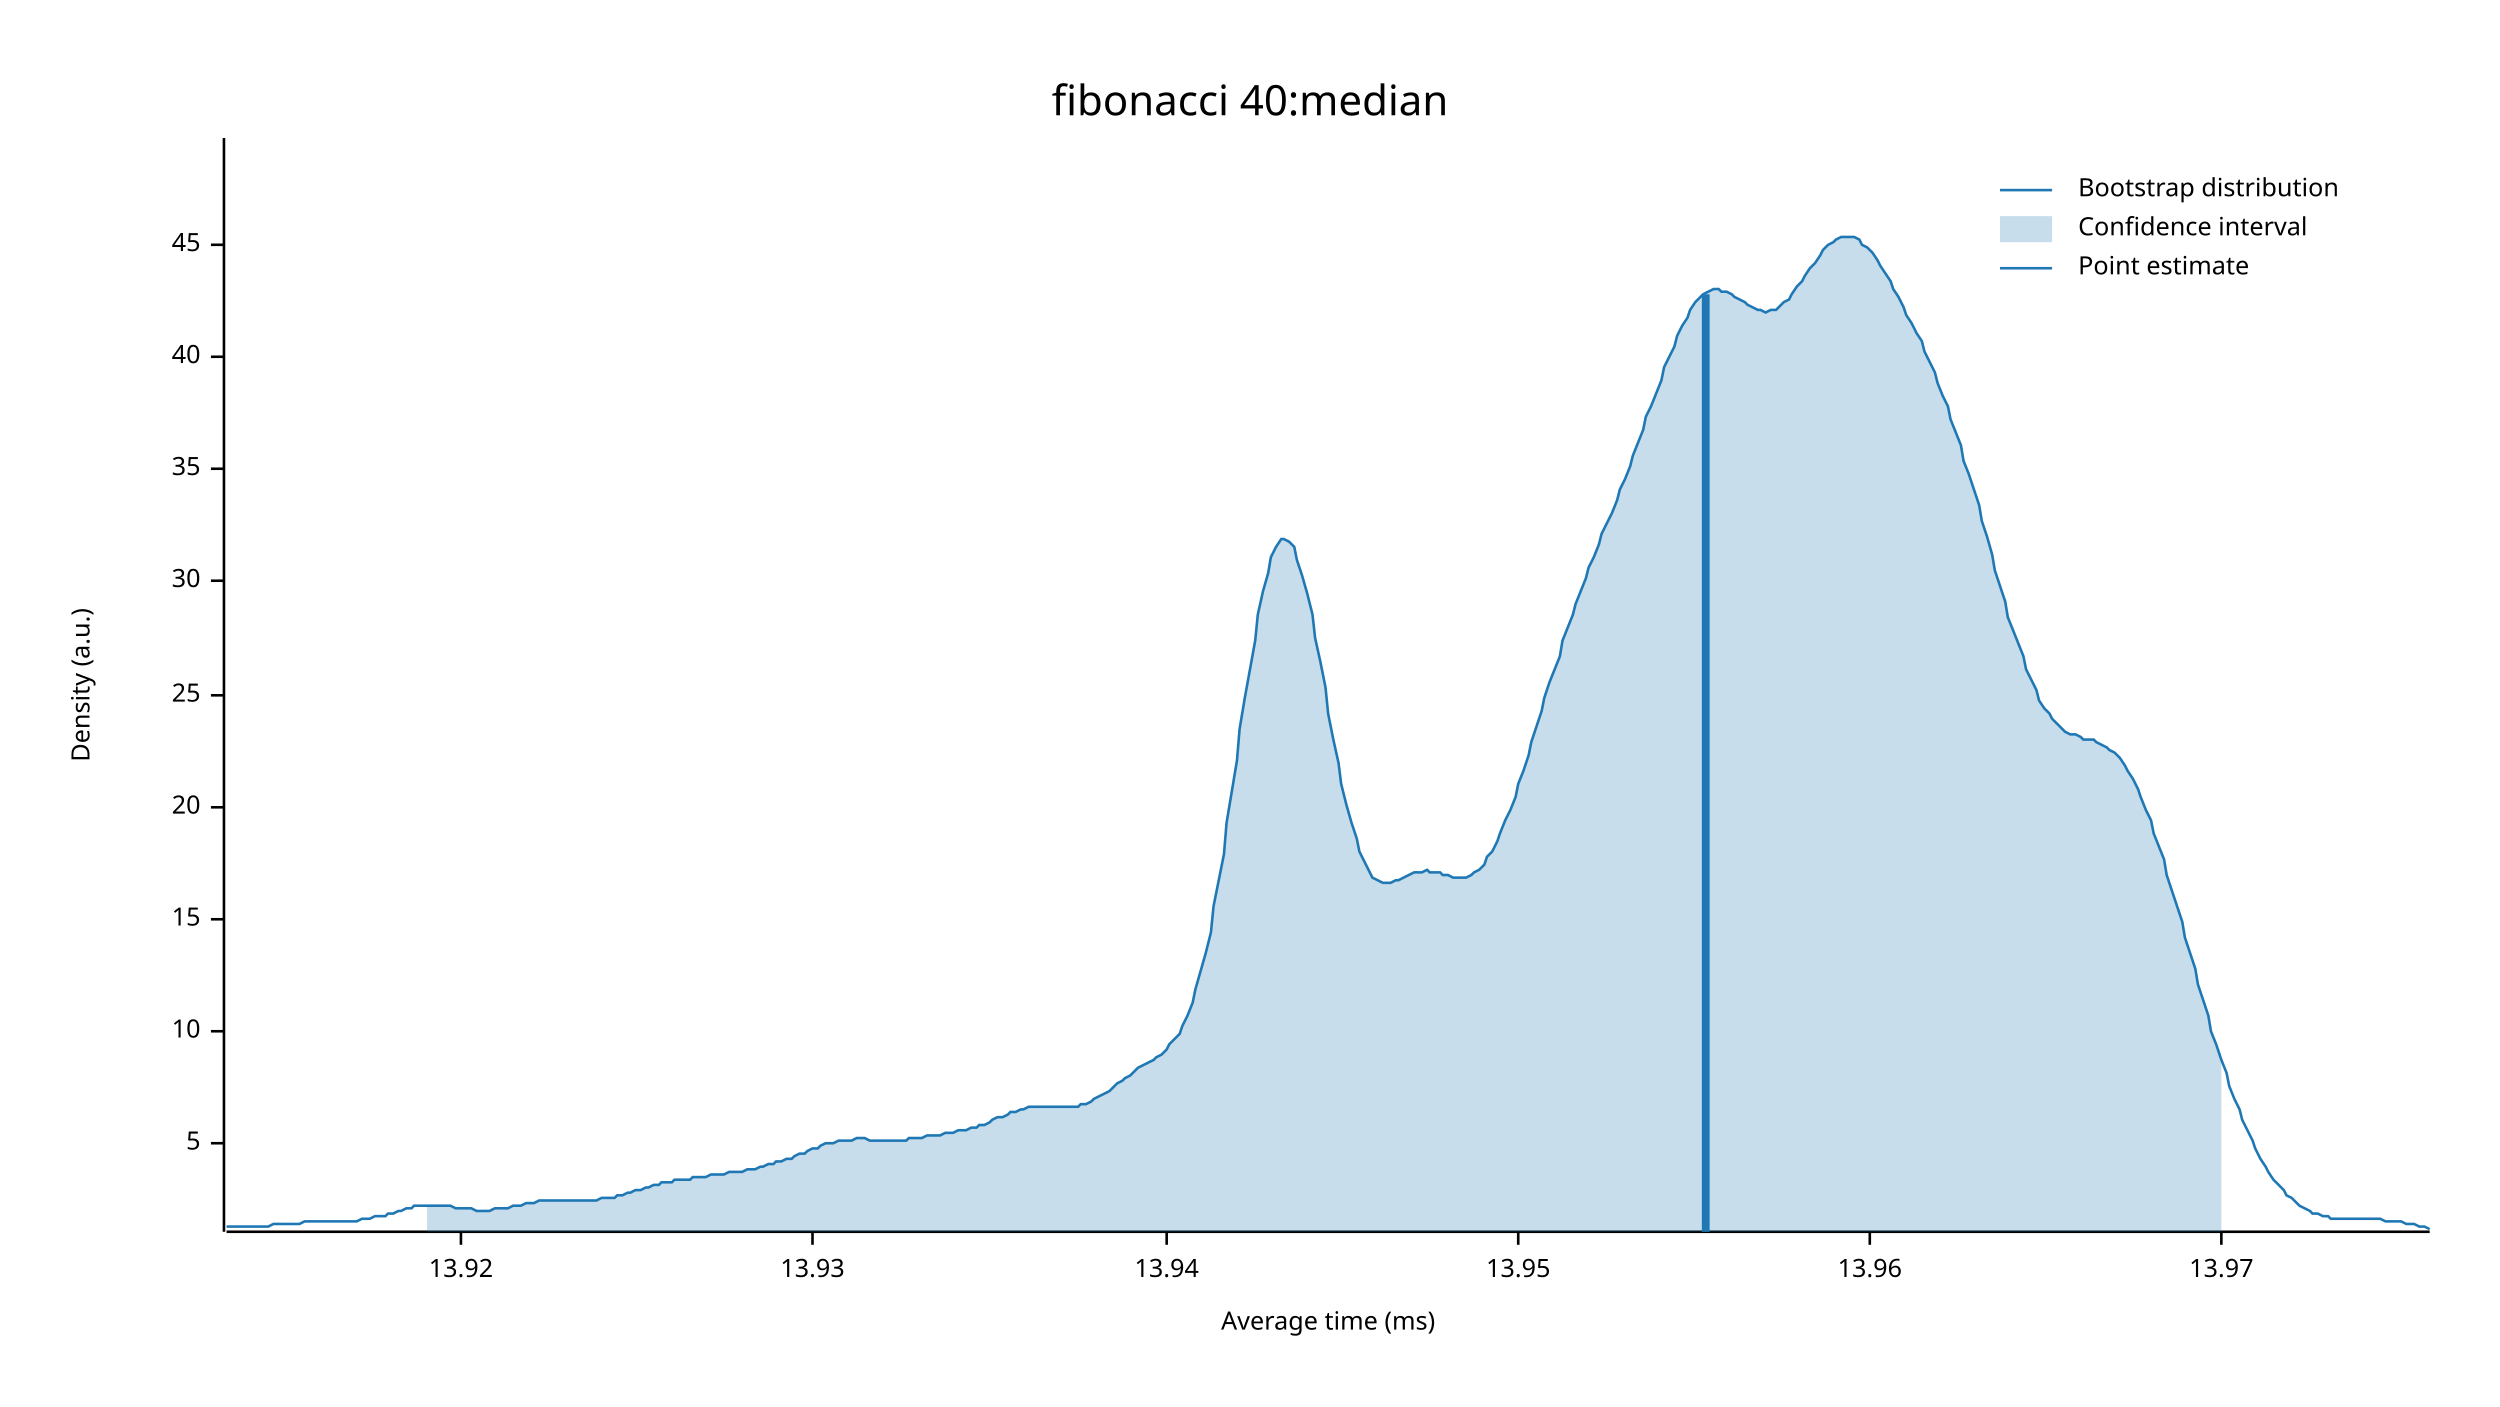
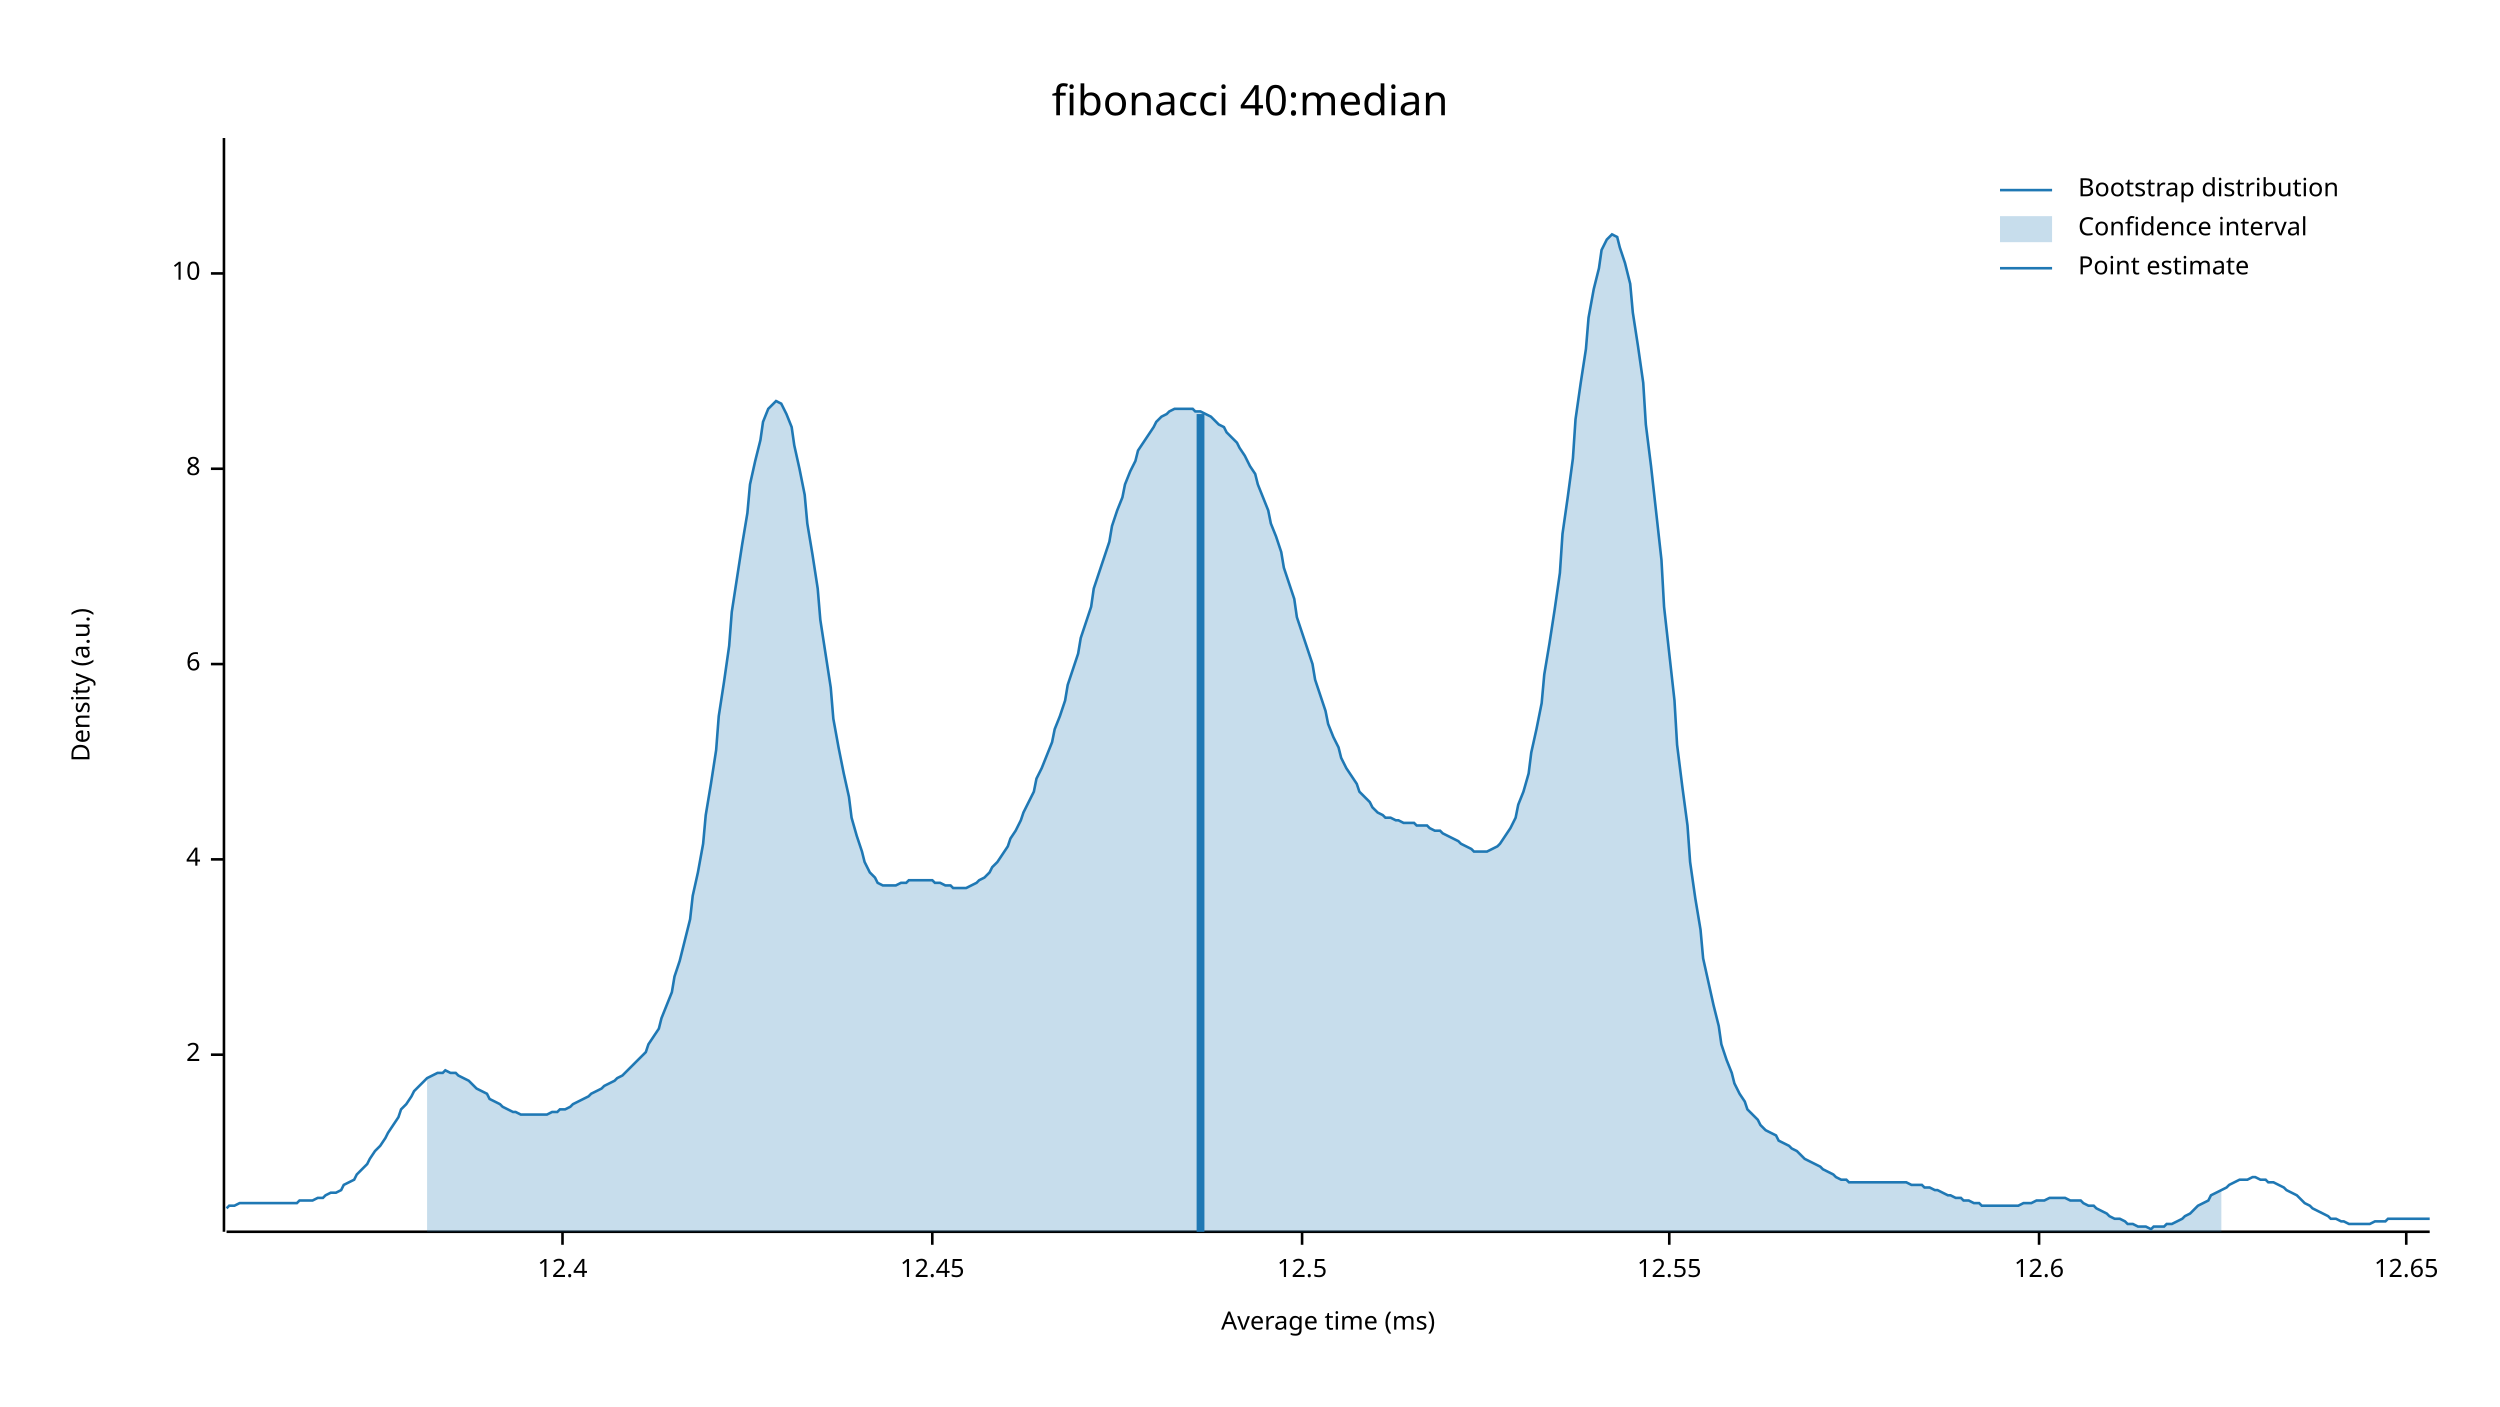
<svg xmlns="http://www.w3.org/2000/svg" width="960" height="540">
  <text x="480" y="32" dy="0.76em" text-anchor="middle" font-family="sans-serif" font-size="16.129" opacity="1" fill="#000000">
fibonacci 40:median
</text>
  <text x="27" y="263" dy="0.76em" text-anchor="middle" font-family="sans-serif" font-size="9.677" opacity="1" fill="#000000" transform="rotate(270, 27, 263)">
Density (a.u.)
</text>
  <text x="510" y="513" dy="-0.5ex" text-anchor="middle" font-family="sans-serif" font-size="9.677" opacity="1" fill="#000000">
Average time (ms)
</text>
  <polyline fill="none" opacity="1" stroke="#000000" stroke-width="1" points="86,53 86,473 " />
-   <text x="77" y="439" dy="0.5ex" text-anchor="end" font-family="sans-serif" font-size="9.677" opacity="1" fill="#000000">
- 5
+   <text x="77" y="405" dy="0.5ex" text-anchor="end" font-family="sans-serif" font-size="9.677" opacity="1" fill="#000000">
+ 2
</text>
-   <polyline fill="none" opacity="1" stroke="#000000" stroke-width="1" points="81,439 86,439 " />
-   <text x="77" y="396" dy="0.5ex" text-anchor="end" font-family="sans-serif" font-size="9.677" opacity="1" fill="#000000">
+   <polyline fill="none" opacity="1" stroke="#000000" stroke-width="1" points="81,405 86,405 " />
+   <text x="77" y="330" dy="0.5ex" text-anchor="end" font-family="sans-serif" font-size="9.677" opacity="1" fill="#000000">
+ 4
+ </text>
+   <polyline fill="none" opacity="1" stroke="#000000" stroke-width="1" points="81,330 86,330 " />
+   <text x="77" y="255" dy="0.5ex" text-anchor="end" font-family="sans-serif" font-size="9.677" opacity="1" fill="#000000">
+ 6
+ </text>
+   <polyline fill="none" opacity="1" stroke="#000000" stroke-width="1" points="81,255 86,255 " />
+   <text x="77" y="180" dy="0.5ex" text-anchor="end" font-family="sans-serif" font-size="9.677" opacity="1" fill="#000000">
+ 8
+ </text>
+   <polyline fill="none" opacity="1" stroke="#000000" stroke-width="1" points="81,180 86,180 " />
+   <text x="77" y="105" dy="0.5ex" text-anchor="end" font-family="sans-serif" font-size="9.677" opacity="1" fill="#000000">
10
</text>
-   <polyline fill="none" opacity="1" stroke="#000000" stroke-width="1" points="81,396 86,396 " />
-   <text x="77" y="353" dy="0.5ex" text-anchor="end" font-family="sans-serif" font-size="9.677" opacity="1" fill="#000000">
- 15
+   <polyline fill="none" opacity="1" stroke="#000000" stroke-width="1" points="81,105 86,105 " />
+   <polyline fill="none" opacity="1" stroke="#000000" stroke-width="1" points="87,473 933,473 " />
+   <text x="216" y="483" dy="0.76em" text-anchor="middle" font-family="sans-serif" font-size="9.677" opacity="1" fill="#000000">
+ 12.4
</text>
-   <polyline fill="none" opacity="1" stroke="#000000" stroke-width="1" points="81,353 86,353 " />
-   <text x="77" y="310" dy="0.5ex" text-anchor="end" font-family="sans-serif" font-size="9.677" opacity="1" fill="#000000">
- 20
+   <polyline fill="none" opacity="1" stroke="#000000" stroke-width="1" points="216,473 216,478 " />
+   <text x="358" y="483" dy="0.76em" text-anchor="middle" font-family="sans-serif" font-size="9.677" opacity="1" fill="#000000">
+ 12.45
</text>
-   <polyline fill="none" opacity="1" stroke="#000000" stroke-width="1" points="81,310 86,310 " />
-   <text x="77" y="267" dy="0.5ex" text-anchor="end" font-family="sans-serif" font-size="9.677" opacity="1" fill="#000000">
- 25
+   <polyline fill="none" opacity="1" stroke="#000000" stroke-width="1" points="358,473 358,478 " />
+   <text x="500" y="483" dy="0.76em" text-anchor="middle" font-family="sans-serif" font-size="9.677" opacity="1" fill="#000000">
+ 12.5
</text>
-   <polyline fill="none" opacity="1" stroke="#000000" stroke-width="1" points="81,267 86,267 " />
-   <text x="77" y="223" dy="0.5ex" text-anchor="end" font-family="sans-serif" font-size="9.677" opacity="1" fill="#000000">
- 30
+   <polyline fill="none" opacity="1" stroke="#000000" stroke-width="1" points="500,473 500,478 " />
+   <text x="641" y="483" dy="0.76em" text-anchor="middle" font-family="sans-serif" font-size="9.677" opacity="1" fill="#000000">
+ 12.55
</text>
-   <polyline fill="none" opacity="1" stroke="#000000" stroke-width="1" points="81,223 86,223 " />
-   <text x="77" y="180" dy="0.5ex" text-anchor="end" font-family="sans-serif" font-size="9.677" opacity="1" fill="#000000">
- 35
+   <polyline fill="none" opacity="1" stroke="#000000" stroke-width="1" points="641,473 641,478 " />
+   <text x="783" y="483" dy="0.76em" text-anchor="middle" font-family="sans-serif" font-size="9.677" opacity="1" fill="#000000">
+ 12.6
</text>
-   <polyline fill="none" opacity="1" stroke="#000000" stroke-width="1" points="81,180 86,180 " />
-   <text x="77" y="137" dy="0.5ex" text-anchor="end" font-family="sans-serif" font-size="9.677" opacity="1" fill="#000000">
- 40
+   <polyline fill="none" opacity="1" stroke="#000000" stroke-width="1" points="783,473 783,478 " />
+   <text x="924" y="483" dy="0.76em" text-anchor="middle" font-family="sans-serif" font-size="9.677" opacity="1" fill="#000000">
+ 12.65
</text>
-   <polyline fill="none" opacity="1" stroke="#000000" stroke-width="1" points="81,137 86,137 " />
-   <text x="77" y="94" dy="0.5ex" text-anchor="end" font-family="sans-serif" font-size="9.677" opacity="1" fill="#000000">
- 45
- </text>
-   <polyline fill="none" opacity="1" stroke="#000000" stroke-width="1" points="81,94 86,94 " />
-   <polyline fill="none" opacity="1" stroke="#000000" stroke-width="1" points="87,473 933,473 " />
-   <text x="177" y="483" dy="0.76em" text-anchor="middle" font-family="sans-serif" font-size="9.677" opacity="1" fill="#000000">
- 13.92
- </text>
-   <polyline fill="none" opacity="1" stroke="#000000" stroke-width="1" points="177,473 177,478 " />
-   <text x="312" y="483" dy="0.76em" text-anchor="middle" font-family="sans-serif" font-size="9.677" opacity="1" fill="#000000">
- 13.93
- </text>
-   <polyline fill="none" opacity="1" stroke="#000000" stroke-width="1" points="312,473 312,478 " />
-   <text x="448" y="483" dy="0.76em" text-anchor="middle" font-family="sans-serif" font-size="9.677" opacity="1" fill="#000000">
- 13.94
- </text>
-   <polyline fill="none" opacity="1" stroke="#000000" stroke-width="1" points="448,473 448,478 " />
-   <text x="583" y="483" dy="0.76em" text-anchor="middle" font-family="sans-serif" font-size="9.677" opacity="1" fill="#000000">
- 13.95
- </text>
-   <polyline fill="none" opacity="1" stroke="#000000" stroke-width="1" points="583,473 583,478 " />
-   <text x="718" y="483" dy="0.76em" text-anchor="middle" font-family="sans-serif" font-size="9.677" opacity="1" fill="#000000">
- 13.96
- </text>
-   <polyline fill="none" opacity="1" stroke="#000000" stroke-width="1" points="718,473 718,478 " />
-   <text x="853" y="483" dy="0.76em" text-anchor="middle" font-family="sans-serif" font-size="9.677" opacity="1" fill="#000000">
- 13.97
- </text>
-   <polyline fill="none" opacity="1" stroke="#000000" stroke-width="1" points="853,473 853,478 " />
-   <polyline fill="none" opacity="1" stroke="#1F78B4" stroke-width="1" points="87,471 88,471 90,471 92,471 93,471 95,471 97,471 98,471 100,471 102,471 103,471 105,470 107,470 109,470 110,470 112,470 114,470 115,470 117,469 119,469 120,469 122,469 124,469 125,469 127,469 129,469 131,469 132,469 134,469 136,469 137,469 139,468 141,468 142,468 144,467 146,467 148,467 149,466 151,466 153,465 154,465 156,464 158,464 159,463 161,463 163,463 164,463 166,463 168,463 170,463 171,463 173,463 175,464 176,464 178,464 180,464 181,464 183,465 185,465 187,465 188,465 190,464 192,464 193,464 195,464 197,463 198,463 200,463 202,462 203,462 205,462 207,461 209,461 210,461 212,461 214,461 215,461 217,461 219,461 220,461 222,461 224,461 226,461 227,461 229,461 231,460 232,460 234,460 236,460 237,459 239,459 241,458 242,458 244,457 246,457 248,456 249,456 251,455 253,455 254,454 256,454 258,454 259,453 261,453 263,453 265,453 266,452 268,452 270,452 271,452 273,451 275,451 276,451 278,451 280,450 281,450 283,450 285,450 287,449 288,449 290,449 292,448 293,448 295,447 297,447 298,446 300,446 302,445 304,445 305,444 307,443 309,443 310,442 312,441 314,441 315,440 317,439 319,439 320,439 322,438 324,438 326,438 327,438 329,437 331,437 332,437 334,438 336,438 337,438 339,438 341,438 343,438 344,438 346,438 348,438 349,437 351,437 353,437 354,437 356,436 358,436 359,436 361,436 363,435 365,435 366,435 368,434 370,434 371,434 373,433 375,433 376,432 378,432 380,431 381,430 383,429 385,429 387,428 388,427 390,427 392,426 393,426 395,425 397,425 398,425 400,425 402,425 404,425 405,425 407,425 409,425 410,425 412,425 414,425 415,424 417,424 419,423 420,422 422,421 424,420 426,419 427,418 429,416 431,415 432,414 434,413 436,411 437,410 439,409 441,408 443,407 444,406 446,405 448,403 449,401 451,399 453,397 454,394 456,390 458,385 459,380 461,373 463,366 465,358 466,348 468,338 470,328 471,316 473,304 475,292 476,280 478,268 480,257 482,246 483,236 485,227 487,220 488,214 490,210 492,207 493,207 495,208 497,210 498,215 500,221 502,228 504,236 505,245 507,254 509,264 510,274 512,284 514,293 515,301 517,309 519,316 521,322 522,327 524,331 526,335 527,337 529,338 531,339 532,339 534,339 536,338 537,338 539,337 541,336 543,335 544,335 546,335 548,334 549,335 551,335 553,335 554,336 556,336 558,337 560,337 561,337 563,337 565,336 566,335 568,334 570,332 571,329 573,327 575,323 576,320 578,315 580,311 582,306 583,301 585,296 587,290 588,285 590,279 592,273 593,268 595,262 597,257 599,252 600,246 602,241 604,236 605,232 607,227 609,222 610,218 612,214 614,209 615,205 617,201 619,197 621,192 622,188 624,184 626,179 627,175 629,170 631,165 632,160 634,156 636,151 638,146 639,141 641,137 643,133 644,129 646,125 648,122 649,119 651,116 653,114 654,113 656,112 658,111 660,111 661,112 663,112 665,113 666,114 668,115 670,116 671,117 673,118 675,119 676,119 678,120 680,119 682,119 683,118 685,116 687,115 688,113 690,110 692,108 693,106 695,103 697,101 699,98 700,96 702,94 704,93 705,92 707,91 709,91 710,91 712,91 714,92 715,94 717,95 719,97 721,100 722,102 724,105 726,108 727,111 729,114 731,118 732,121 734,124 736,128 738,131 739,135 741,139 743,143 744,147 746,152 748,156 749,161 751,166 753,171 754,177 756,182 758,188 760,194 761,200 763,206 765,213 766,219 768,225 770,231 771,237 773,242 775,247 777,252 778,257 780,261 782,265 783,269 785,272 787,274 788,276 790,278 792,280 793,281 795,282 797,282 799,283 800,284 802,284 804,284 805,285 807,286 809,287 810,288 812,289 814,291 816,294 817,296 819,299 821,303 822,306 824,311 826,315 827,320 829,325 831,330 832,336 834,342 836,348 838,354 839,360 841,366 843,372 844,378 846,384 848,390 849,396 851,401 853,407 855,412 856,417 858,422 860,426 861,430 863,434 865,438 866,441 868,445 870,448 871,450 873,453 875,455 877,457 878,459 880,460 882,462 883,463 885,464 887,465 888,466 890,466 892,467 894,467 895,468 897,468 899,468 900,468 902,468 904,468 905,468 907,468 909,468 910,468 912,468 914,468 916,469 917,469 919,469 921,469 922,469 924,470 926,470 927,470 929,471 931,471 933,472 " />
-   <polygon opacity="0.25" fill="#1F78B4" points="164,463 166,463 168,463 170,463 171,463 173,463 175,464 176,464 178,464 180,464 181,464 183,465 185,465 187,465 188,465 190,464 192,464 193,464 195,464 197,463 198,463 200,463 202,462 203,462 205,462 207,461 209,461 210,461 212,461 214,461 215,461 217,461 219,461 220,461 222,461 224,461 226,461 227,461 229,461 231,460 232,460 234,460 236,460 237,459 239,459 241,458 242,458 244,457 246,457 248,456 249,456 251,455 253,455 254,454 256,454 258,454 259,453 261,453 263,453 265,453 266,452 268,452 270,452 271,452 273,451 275,451 276,451 278,451 280,450 281,450 283,450 285,450 287,449 288,449 290,449 292,448 293,448 295,447 297,447 298,446 300,446 302,445 304,445 305,444 307,443 309,443 310,442 312,441 314,441 315,440 317,439 319,439 320,439 322,438 324,438 326,438 327,438 329,437 331,437 332,437 334,438 336,438 337,438 339,438 341,438 343,438 344,438 346,438 348,438 349,437 351,437 353,437 354,437 356,436 358,436 359,436 361,436 363,435 365,435 366,435 368,434 370,434 371,434 373,433 375,433 376,432 378,432 380,431 381,430 383,429 385,429 387,428 388,427 390,427 392,426 393,426 395,425 397,425 398,425 400,425 402,425 404,425 405,425 407,425 409,425 410,425 412,425 414,425 415,424 417,424 419,423 420,422 422,421 424,420 426,419 427,418 429,416 431,415 432,414 434,413 436,411 437,410 439,409 441,408 443,407 444,406 446,405 448,403 449,401 451,399 453,397 454,394 456,390 458,385 459,380 461,373 463,366 465,358 466,348 468,338 470,328 471,316 473,304 475,292 476,280 478,268 480,257 482,246 483,236 485,227 487,220 488,214 490,210 492,207 493,207 495,208 497,210 498,215 500,221 502,228 504,236 505,245 507,254 509,264 510,274 512,284 514,293 515,301 517,309 519,316 521,322 522,327 524,331 526,335 527,337 529,338 531,339 532,339 534,339 536,338 537,338 539,337 541,336 543,335 544,335 546,335 548,334 549,335 551,335 553,335 554,336 556,336 558,337 560,337 561,337 563,337 565,336 566,335 568,334 570,332 571,329 573,327 575,323 576,320 578,315 580,311 582,306 583,301 585,296 587,290 588,285 590,279 592,273 593,268 595,262 597,257 599,252 600,246 602,241 604,236 605,232 607,227 609,222 610,218 612,214 614,209 615,205 617,201 619,197 621,192 622,188 624,184 626,179 627,175 629,170 631,165 632,160 634,156 636,151 638,146 639,141 641,137 643,133 644,129 646,125 648,122 649,119 651,116 653,114 654,113 656,112 658,111 660,111 661,112 663,112 665,113 666,114 668,115 670,116 671,117 673,118 675,119 676,119 678,120 680,119 682,119 683,118 685,116 687,115 688,113 690,110 692,108 693,106 695,103 697,101 699,98 700,96 702,94 704,93 705,92 707,91 709,91 710,91 712,91 714,92 715,94 717,95 719,97 721,100 722,102 724,105 726,108 727,111 729,114 731,118 732,121 734,124 736,128 738,131 739,135 741,139 743,143 744,147 746,152 748,156 749,161 751,166 753,171 754,177 756,182 758,188 760,194 761,200 763,206 765,213 766,219 768,225 770,231 771,237 773,242 775,247 777,252 778,257 780,261 782,265 783,269 785,272 787,274 788,276 790,278 792,280 793,281 795,282 797,282 799,283 800,284 802,284 804,284 805,285 807,286 809,287 810,288 812,289 814,291 816,294 817,296 819,299 821,303 822,306 824,311 826,315 827,320 829,325 831,330 832,336 834,342 836,348 838,354 839,360 841,366 843,372 844,378 846,384 848,390 849,396 851,401 853,407 853,473 164,473 " />
-   <polyline fill="none" opacity="1" stroke="#1F78B4" stroke-width="3" points="655,473 655,113 " />
+   <polyline fill="none" opacity="1" stroke="#000000" stroke-width="1" points="924,473 924,478 " />
+   <polyline fill="none" opacity="1" stroke="#1F78B4" stroke-width="1" points="87,464 88,463 90,463 92,462 93,462 95,462 97,462 98,462 100,462 102,462 103,462 105,462 107,462 109,462 110,462 112,462 114,462 115,461 117,461 119,461 120,461 122,460 124,460 125,459 127,458 129,458 131,457 132,455 134,454 136,453 137,451 139,449 141,447 142,445 144,442 146,440 148,437 149,435 151,432 153,429 154,426 156,424 158,421 159,419 161,417 163,415 164,414 166,413 168,412 170,412 171,411 173,412 175,412 176,413 178,414 180,415 181,416 183,418 185,419 187,420 188,422 190,423 192,424 193,425 195,426 197,427 198,427 200,428 202,428 203,428 205,428 207,428 209,428 210,428 212,427 214,427 215,426 217,426 219,425 220,424 222,423 224,422 226,421 227,420 229,419 231,418 232,417 234,416 236,415 237,414 239,413 241,411 242,410 244,408 246,406 248,404 249,401 251,398 253,395 254,391 256,386 258,381 259,375 261,369 263,361 265,353 266,344 268,335 270,324 271,313 273,301 275,288 276,275 278,262 280,248 281,235 283,222 285,209 287,197 288,186 290,177 292,169 293,162 295,157 297,155 298,154 300,155 302,159 304,164 305,171 307,180 309,190 310,201 312,213 314,226 315,238 317,251 319,264 320,276 322,287 324,297 326,306 327,314 329,321 331,327 332,331 334,335 336,337 337,339 339,340 341,340 343,340 344,340 346,339 348,339 349,338 351,338 353,338 354,338 356,338 358,338 359,339 361,339 363,340 365,340 366,341 368,341 370,341 371,341 373,340 375,339 376,338 378,337 380,335 381,333 383,331 385,328 387,325 388,322 390,319 392,315 393,312 395,308 397,304 398,299 400,295 402,290 404,285 405,280 407,275 409,269 410,263 412,257 414,251 415,245 417,239 419,233 420,226 422,220 424,214 426,208 427,202 429,196 431,191 432,186 434,181 436,177 437,173 439,170 441,167 443,164 444,162 446,160 448,159 449,158 451,157 453,157 454,157 456,157 458,157 459,158 461,158 463,159 465,160 466,161 468,163 470,164 471,166 473,168 475,170 476,172 478,175 480,179 482,182 483,186 485,191 487,196 488,201 490,206 492,212 493,218 495,224 497,230 498,237 500,243 502,249 504,255 505,261 507,267 509,273 510,278 512,283 514,287 515,291 517,295 519,298 521,301 522,304 524,306 526,308 527,310 529,312 531,313 532,314 534,314 536,315 537,315 539,316 541,316 543,316 544,317 546,317 548,317 549,318 551,319 553,319 554,320 556,321 558,322 560,323 561,324 563,325 565,326 566,327 568,327 570,327 571,327 573,326 575,325 576,324 578,321 580,318 582,314 583,309 585,304 587,297 588,289 590,280 592,270 593,259 595,247 597,234 599,220 600,205 602,191 604,176 605,161 607,147 609,134 610,122 612,111 614,103 615,96 617,92 619,90 621,91 622,95 624,101 626,109 627,120 629,133 631,147 632,163 634,179 636,197 638,215 639,233 641,251 643,269 644,286 646,302 648,317 649,331 651,345 653,357 654,368 656,377 658,386 660,394 661,401 663,407 665,412 666,416 668,420 670,423 671,426 673,428 675,430 676,432 678,434 680,435 682,436 683,438 685,439 687,440 688,441 690,442 692,444 693,445 695,446 697,447 699,448 700,449 702,450 704,451 705,452 707,453 709,453 710,454 712,454 714,454 715,454 717,454 719,454 721,454 722,454 724,454 726,454 727,454 729,454 731,454 732,454 734,455 736,455 738,455 739,456 741,456 743,457 744,457 746,458 748,459 749,459 751,460 753,460 754,461 756,461 758,462 760,462 761,463 763,463 765,463 766,463 768,463 770,463 771,463 773,463 775,463 777,462 778,462 780,462 782,461 783,461 785,461 787,460 788,460 790,460 792,460 793,460 795,461 797,461 799,461 800,462 802,463 804,463 805,464 807,465 809,466 810,467 812,468 814,468 816,469 817,470 819,470 821,471 822,471 824,471 826,472 827,471 829,471 831,471 832,470 834,470 836,469 838,468 839,467 841,466 843,464 844,463 846,462 848,461 849,459 851,458 853,457 855,456 856,455 858,454 860,453 861,453 863,453 865,452 866,452 868,453 870,453 871,454 873,454 875,455 877,456 878,457 880,458 882,459 883,460 885,462 887,463 888,464 890,465 892,466 894,467 895,468 897,468 899,469 900,469 902,470 904,470 905,470 907,470 909,470 910,470 912,469 914,469 916,469 917,468 919,468 921,468 922,468 924,468 926,468 927,468 929,468 931,468 933,468 " />
+   <polygon opacity="0.25" fill="#1F78B4" points="164,414 166,413 168,412 170,412 171,411 173,412 175,412 176,413 178,414 180,415 181,416 183,418 185,419 187,420 188,422 190,423 192,424 193,425 195,426 197,427 198,427 200,428 202,428 203,428 205,428 207,428 209,428 210,428 212,427 214,427 215,426 217,426 219,425 220,424 222,423 224,422 226,421 227,420 229,419 231,418 232,417 234,416 236,415 237,414 239,413 241,411 242,410 244,408 246,406 248,404 249,401 251,398 253,395 254,391 256,386 258,381 259,375 261,369 263,361 265,353 266,344 268,335 270,324 271,313 273,301 275,288 276,275 278,262 280,248 281,235 283,222 285,209 287,197 288,186 290,177 292,169 293,162 295,157 297,155 298,154 300,155 302,159 304,164 305,171 307,180 309,190 310,201 312,213 314,226 315,238 317,251 319,264 320,276 322,287 324,297 326,306 327,314 329,321 331,327 332,331 334,335 336,337 337,339 339,340 341,340 343,340 344,340 346,339 348,339 349,338 351,338 353,338 354,338 356,338 358,338 359,339 361,339 363,340 365,340 366,341 368,341 370,341 371,341 373,340 375,339 376,338 378,337 380,335 381,333 383,331 385,328 387,325 388,322 390,319 392,315 393,312 395,308 397,304 398,299 400,295 402,290 404,285 405,280 407,275 409,269 410,263 412,257 414,251 415,245 417,239 419,233 420,226 422,220 424,214 426,208 427,202 429,196 431,191 432,186 434,181 436,177 437,173 439,170 441,167 443,164 444,162 446,160 448,159 449,158 451,157 453,157 454,157 456,157 458,157 459,158 461,158 463,159 465,160 466,161 468,163 470,164 471,166 473,168 475,170 476,172 478,175 480,179 482,182 483,186 485,191 487,196 488,201 490,206 492,212 493,218 495,224 497,230 498,237 500,243 502,249 504,255 505,261 507,267 509,273 510,278 512,283 514,287 515,291 517,295 519,298 521,301 522,304 524,306 526,308 527,310 529,312 531,313 532,314 534,314 536,315 537,315 539,316 541,316 543,316 544,317 546,317 548,317 549,318 551,319 553,319 554,320 556,321 558,322 560,323 561,324 563,325 565,326 566,327 568,327 570,327 571,327 573,326 575,325 576,324 578,321 580,318 582,314 583,309 585,304 587,297 588,289 590,280 592,270 593,259 595,247 597,234 599,220 600,205 602,191 604,176 605,161 607,147 609,134 610,122 612,111 614,103 615,96 617,92 619,90 621,91 622,95 624,101 626,109 627,120 629,133 631,147 632,163 634,179 636,197 638,215 639,233 641,251 643,269 644,286 646,302 648,317 649,331 651,345 653,357 654,368 656,377 658,386 660,394 661,401 663,407 665,412 666,416 668,420 670,423 671,426 673,428 675,430 676,432 678,434 680,435 682,436 683,438 685,439 687,440 688,441 690,442 692,444 693,445 695,446 697,447 699,448 700,449 702,450 704,451 705,452 707,453 709,453 710,454 712,454 714,454 715,454 717,454 719,454 721,454 722,454 724,454 726,454 727,454 729,454 731,454 732,454 734,455 736,455 738,455 739,456 741,456 743,457 744,457 746,458 748,459 749,459 751,460 753,460 754,461 756,461 758,462 760,462 761,463 763,463 765,463 766,463 768,463 770,463 771,463 773,463 775,463 777,462 778,462 780,462 782,461 783,461 785,461 787,460 788,460 790,460 792,460 793,460 795,461 797,461 799,461 800,462 802,463 804,463 805,464 807,465 809,466 810,467 812,468 814,468 816,469 817,470 819,470 821,471 822,471 824,471 826,472 827,471 829,471 831,471 832,470 834,470 836,469 838,468 839,467 841,466 843,464 844,463 846,462 848,461 849,459 851,458 853,457 853,473 164,473 " />
+   <polyline fill="none" opacity="1" stroke="#1F78B4" stroke-width="3" points="461,473 461,159 " />
  <text x="798" y="68" dy="0.76em" text-anchor="start" font-family="sans-serif" font-size="9.677" opacity="1" fill="#000000">
Bootstrap distribution
</text>
  <text x="798" y="83" dy="0.76em" text-anchor="start" font-family="sans-serif" font-size="9.677" opacity="1" fill="#000000">
Confidence interval
</text>
  <text x="798" y="98" dy="0.76em" text-anchor="start" font-family="sans-serif" font-size="9.677" opacity="1" fill="#000000">
Point estimate
</text>
  <polyline fill="none" opacity="1" stroke="#1F78B4" stroke-width="1" points="768,73 788,73 " />
  <rect x="768" y="83" width="20" height="10" opacity="0.25" fill="#1F78B4" stroke="none" />
  <polyline fill="none" opacity="1" stroke="#1F78B4" stroke-width="1" points="768,103 788,103 " />
</svg>
